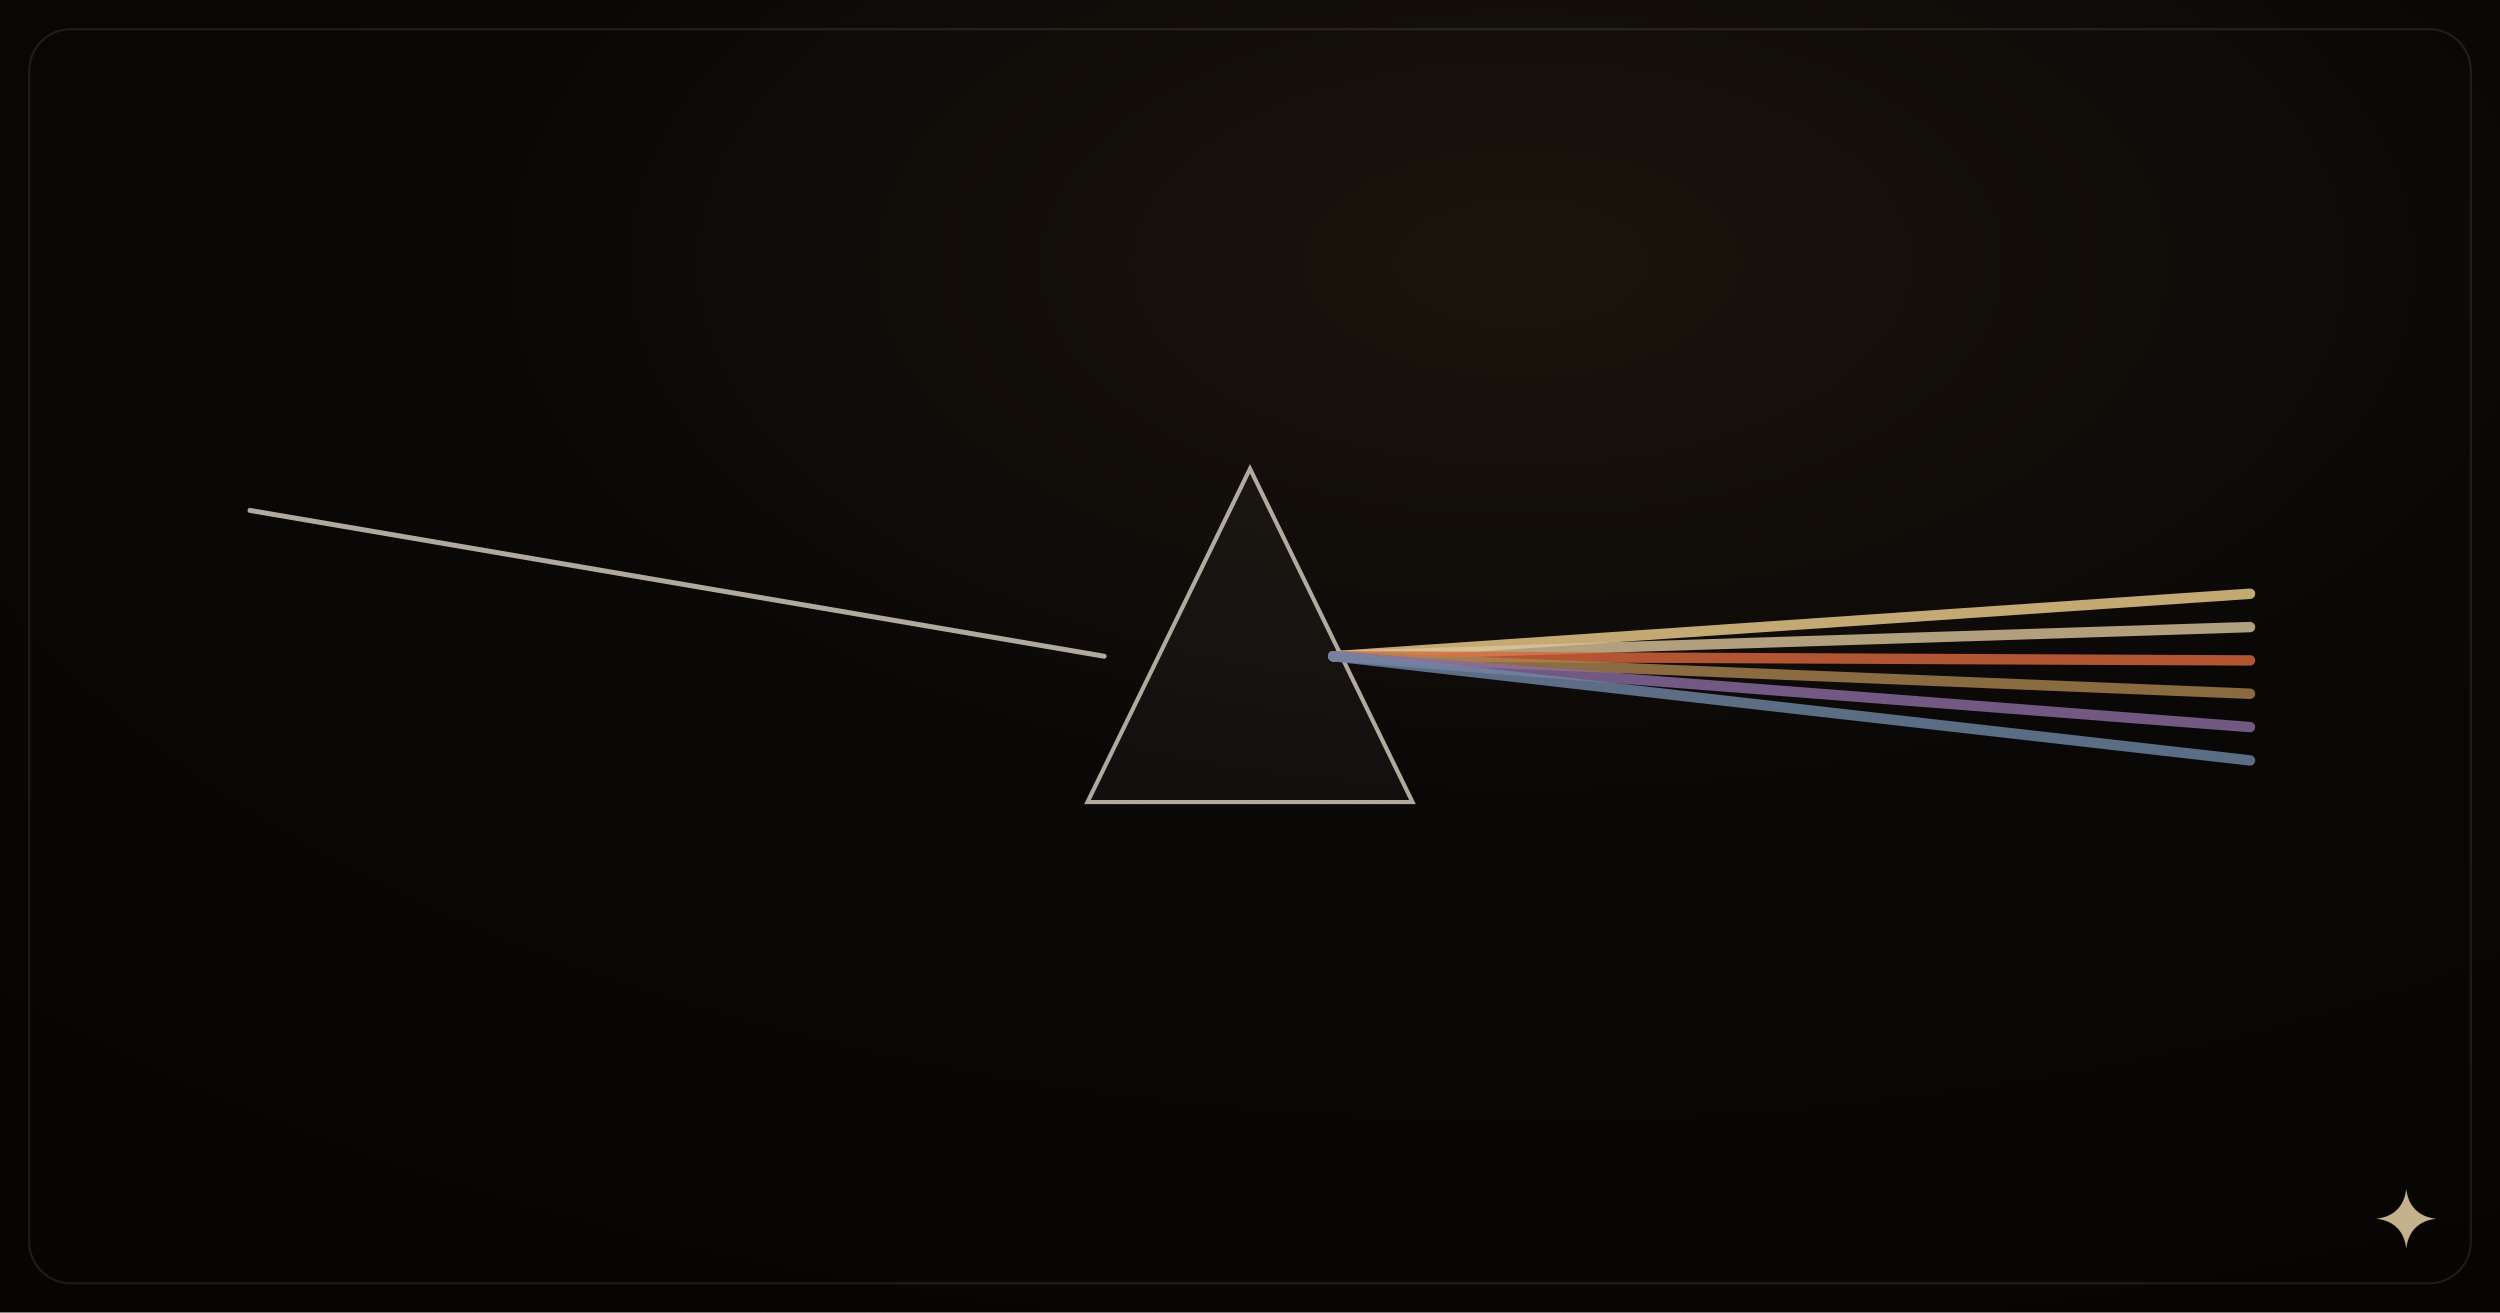
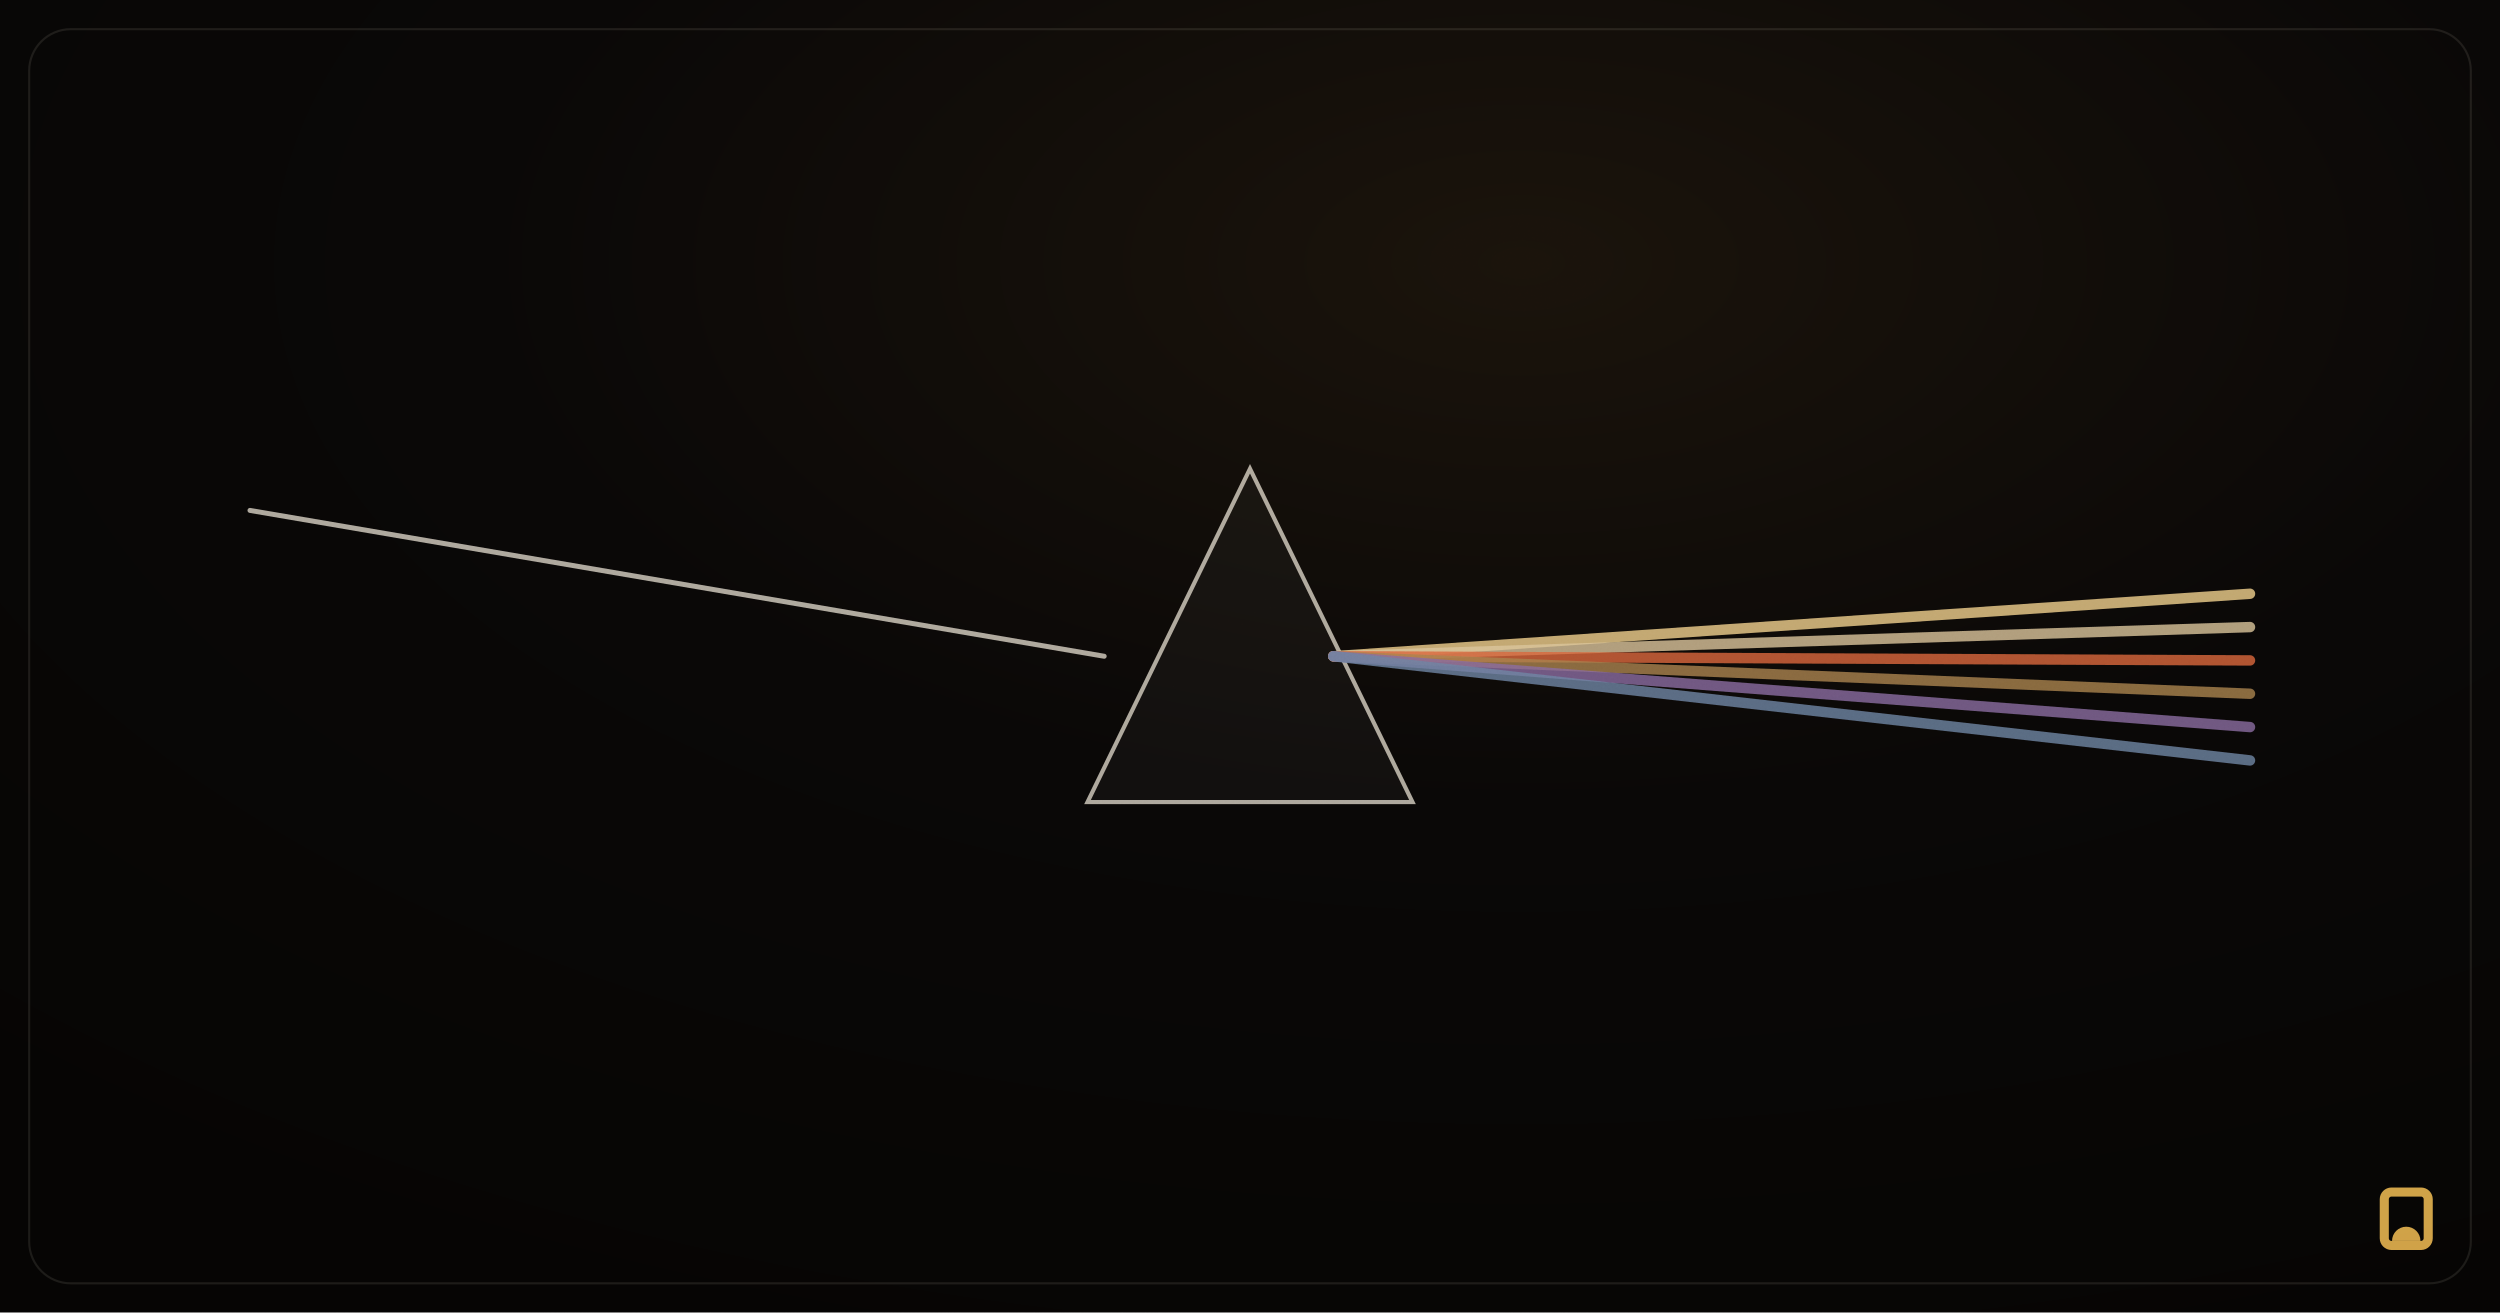
<svg xmlns="http://www.w3.org/2000/svg" viewBox="0 0 1200 630" width="1200" height="630" role="img">
  <defs>
    <radialGradient id="glow" cx="60.78%" cy="20%" r="90%">
      <stop offset="0%" stop-color="#1B140C" />
      <stop offset="46%" stop-color="#0A0807" />
      <stop offset="100%" stop-color="#060504" />
    </radialGradient>
    <radialGradient id="bloom" cx="50%" cy="50%" r="50%">
      <stop offset="0%" stop-color="#D9C39A" stop-opacity="0.55" />
      <stop offset="55%" stop-color="#D9C39A" stop-opacity="0.12" />
      <stop offset="100%" stop-color="#D9C39A" stop-opacity="0" />
    </radialGradient>
    <linearGradient id="leak" x1="0" y1="0" x2="1" y2="1">
      <stop offset="0%" stop-color="#A9824E" stop-opacity="0.30" />
      <stop offset="40%" stop-color="#0A0807" stop-opacity="0.2" />
      <stop offset="100%" stop-color="#060504" stop-opacity="0.1" />
    </linearGradient>
    <linearGradient id="vgrain" x1="0" y1="0" x2="0" y2="1">
      <stop offset="0%" stop-color="#A9824E" stop-opacity="0.22" />
      <stop offset="60%" stop-color="#0A0807" />
      <stop offset="100%" stop-color="#060504" />
    </linearGradient>
    <filter id="grain">
      <feTurbulence type="fractalNoise" baseFrequency="0.9" numOctaves="2" stitchTiles="stitch" />
      <feColorMatrix type="saturate" values="0" />
    </filter>
  </defs>
  <rect x="0" y="0" width="1200" height="630" fill="url(#glow)" />
  <line x1="120" y1="245" x2="530" y2="315" stroke="#F4ECDD" stroke-width="2.4" stroke-linecap="round" opacity="0.7" />
  <polygon points="600,225 522,385 678,385" fill="rgba(244,236,221,0.05)" stroke="#F4ECDD" stroke-width="2" opacity=".7" />
  <line x1="640" y1="315" x2="1080" y2="285" stroke="#F0CF8C" stroke-width="5" stroke-linecap="round" opacity="0.8" />
  <line x1="640" y1="315" x2="1080" y2="301" stroke="#D9C39A" stroke-width="5" stroke-linecap="round" opacity="0.8" />
  <line x1="640" y1="315" x2="1080" y2="317" stroke="#D9663C" stroke-width="5" stroke-linecap="round" opacity="0.8" />
  <line x1="640" y1="315" x2="1080" y2="333" stroke="#A9824E" stroke-width="5" stroke-linecap="round" opacity="0.8" />
  <line x1="640" y1="315" x2="1080" y2="349" stroke="#8A6BA0" stroke-width="5" stroke-linecap="round" opacity="0.8" />
  <line x1="640" y1="315" x2="1080" y2="365" stroke="#6E84A3" stroke-width="5" stroke-linecap="round" opacity="0.8" />
  <rect x="0" y="0" width="1200" height="630" filter="url(#grain)" opacity="0.05" style="mix-blend-mode:overlay" />
  <rect x="14" y="14" width="1172" height="602" rx="20" fill="none" stroke="rgba(245,232,210,0.10)" stroke-width="1" />
  <g transform="translate(1140 570) scale(0.30)" opacity="0.9">
-     <path d="M50 2 C53 30 70 47 98 50 C70 53 53 70 50 98 C47 70 30 53 2 50 C30 47 47 30 50 2 Z" fill="#D9C39A" />
+     <svg width="100" height="100" viewBox="0 0 560 660" fill="#E6B450">
+       <rect x="48" y="48" width="464" height="564" rx="76" fill="none" stroke="#E6B450" stroke-width="96" />
+       <path d="M130 564a150 150 0 0 1 300 0Z" />
+     </svg>
  </g>
</svg>
